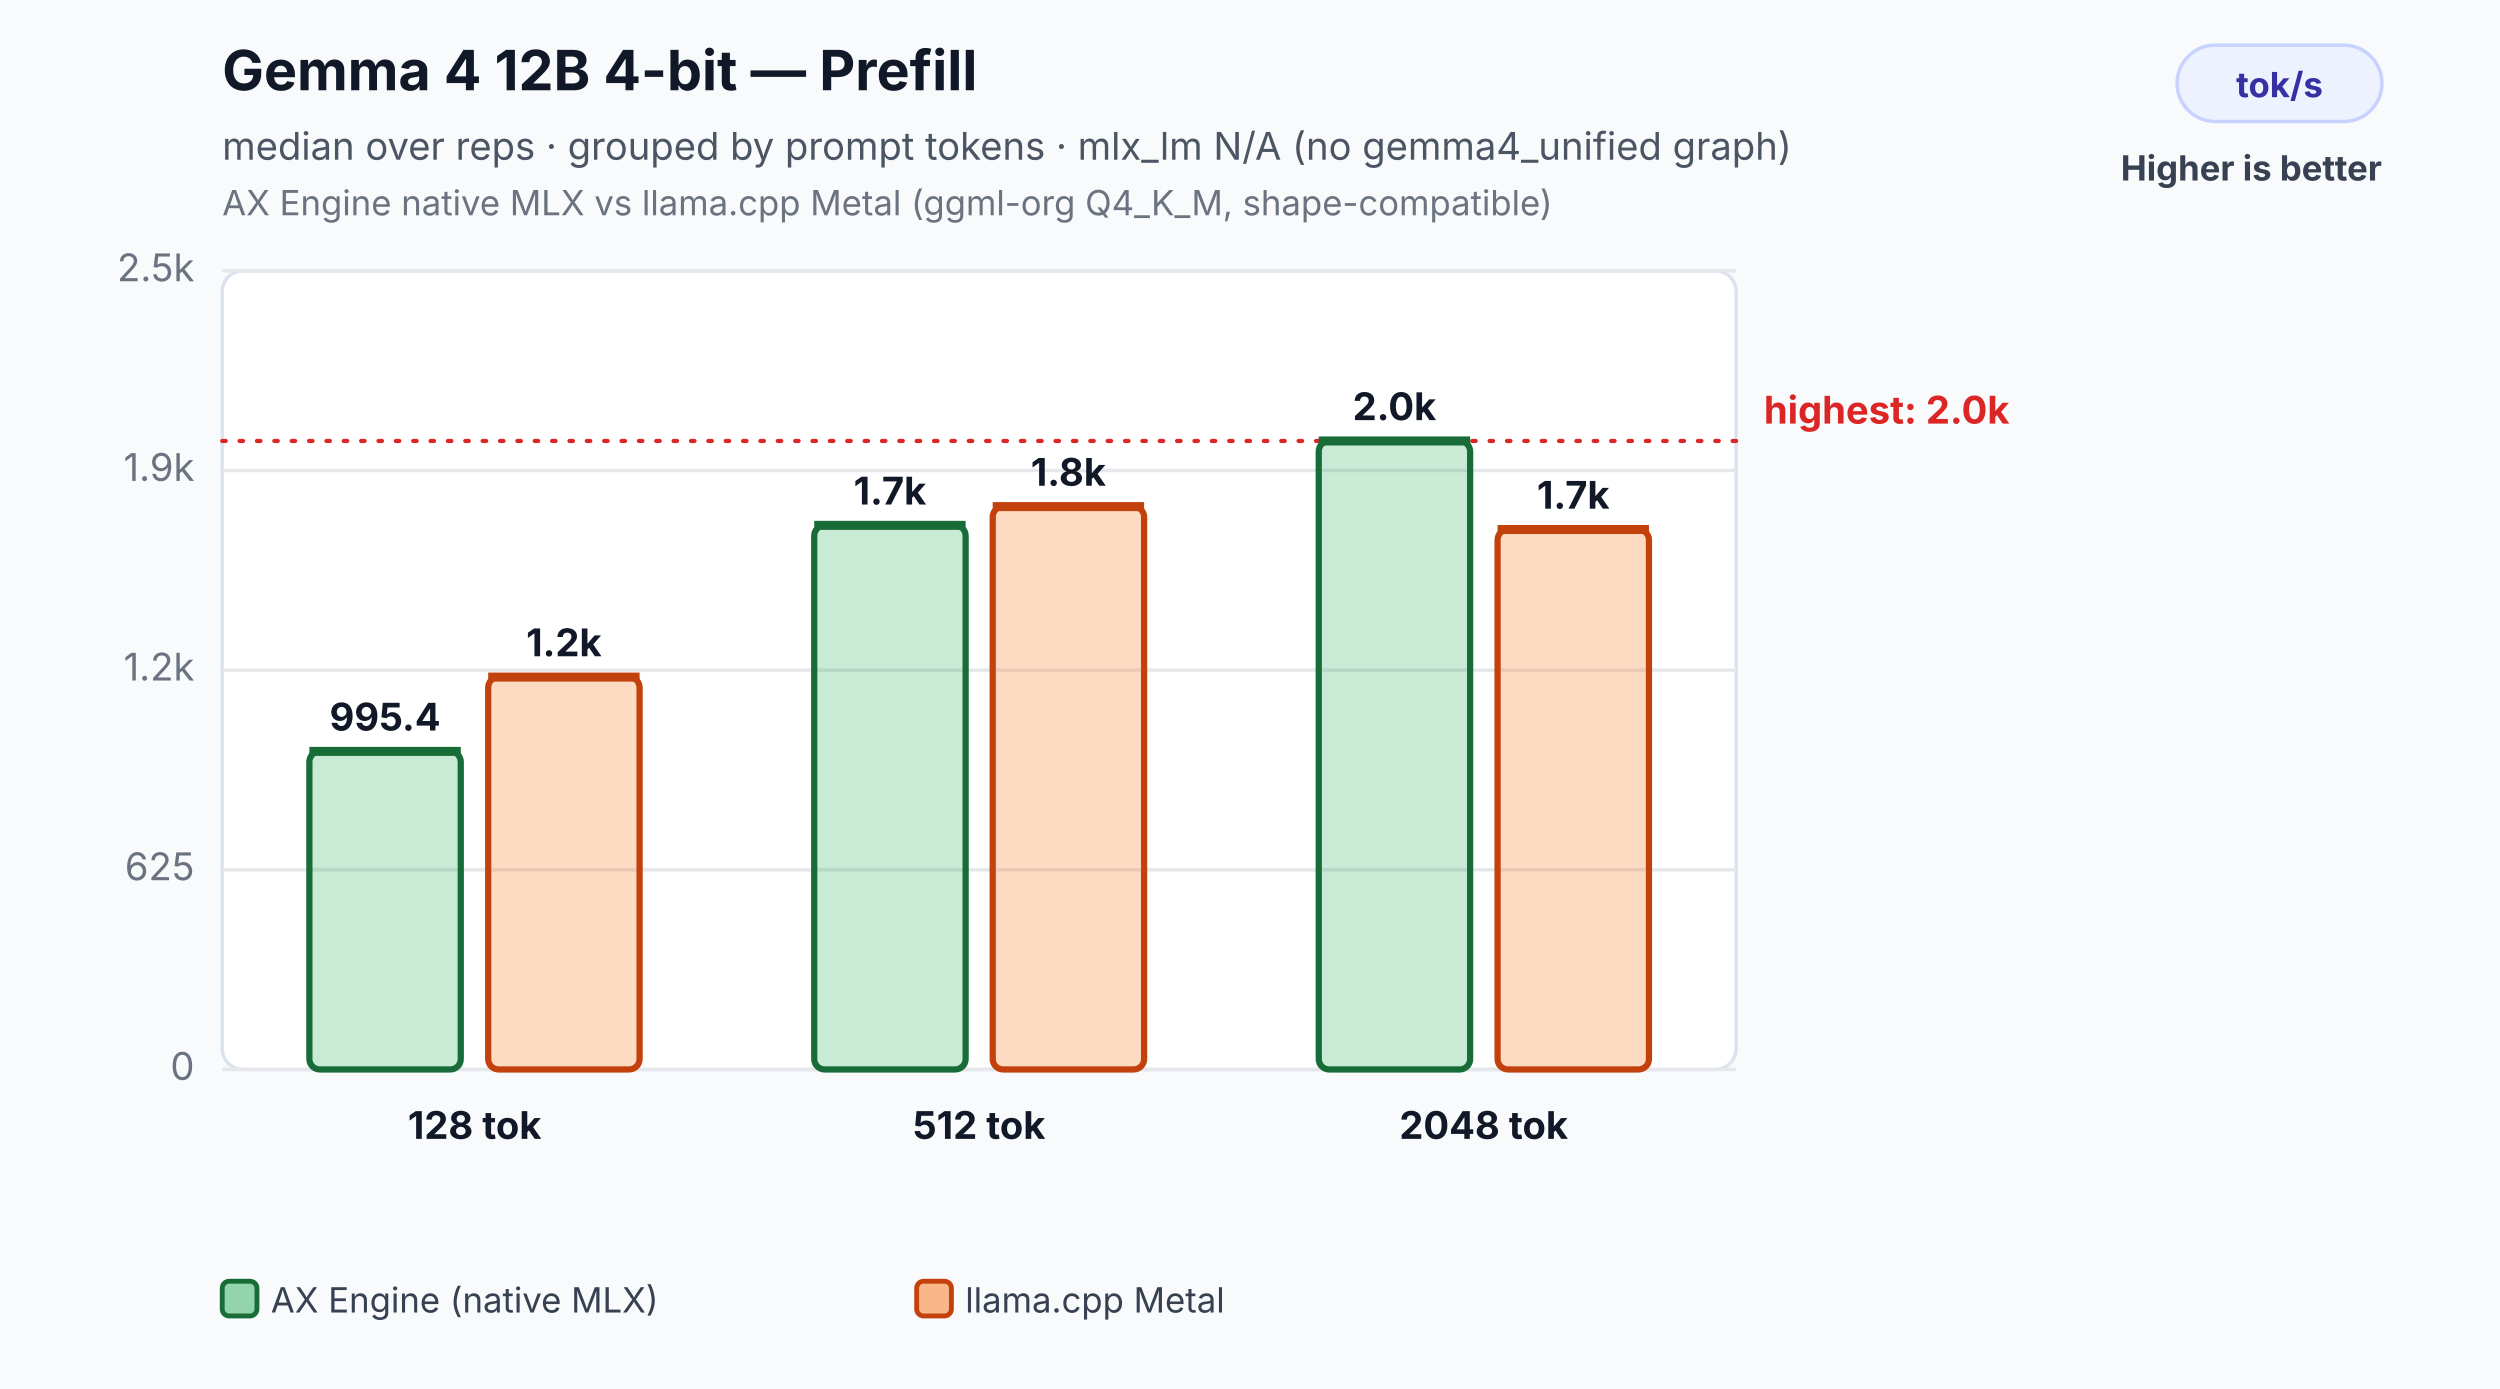
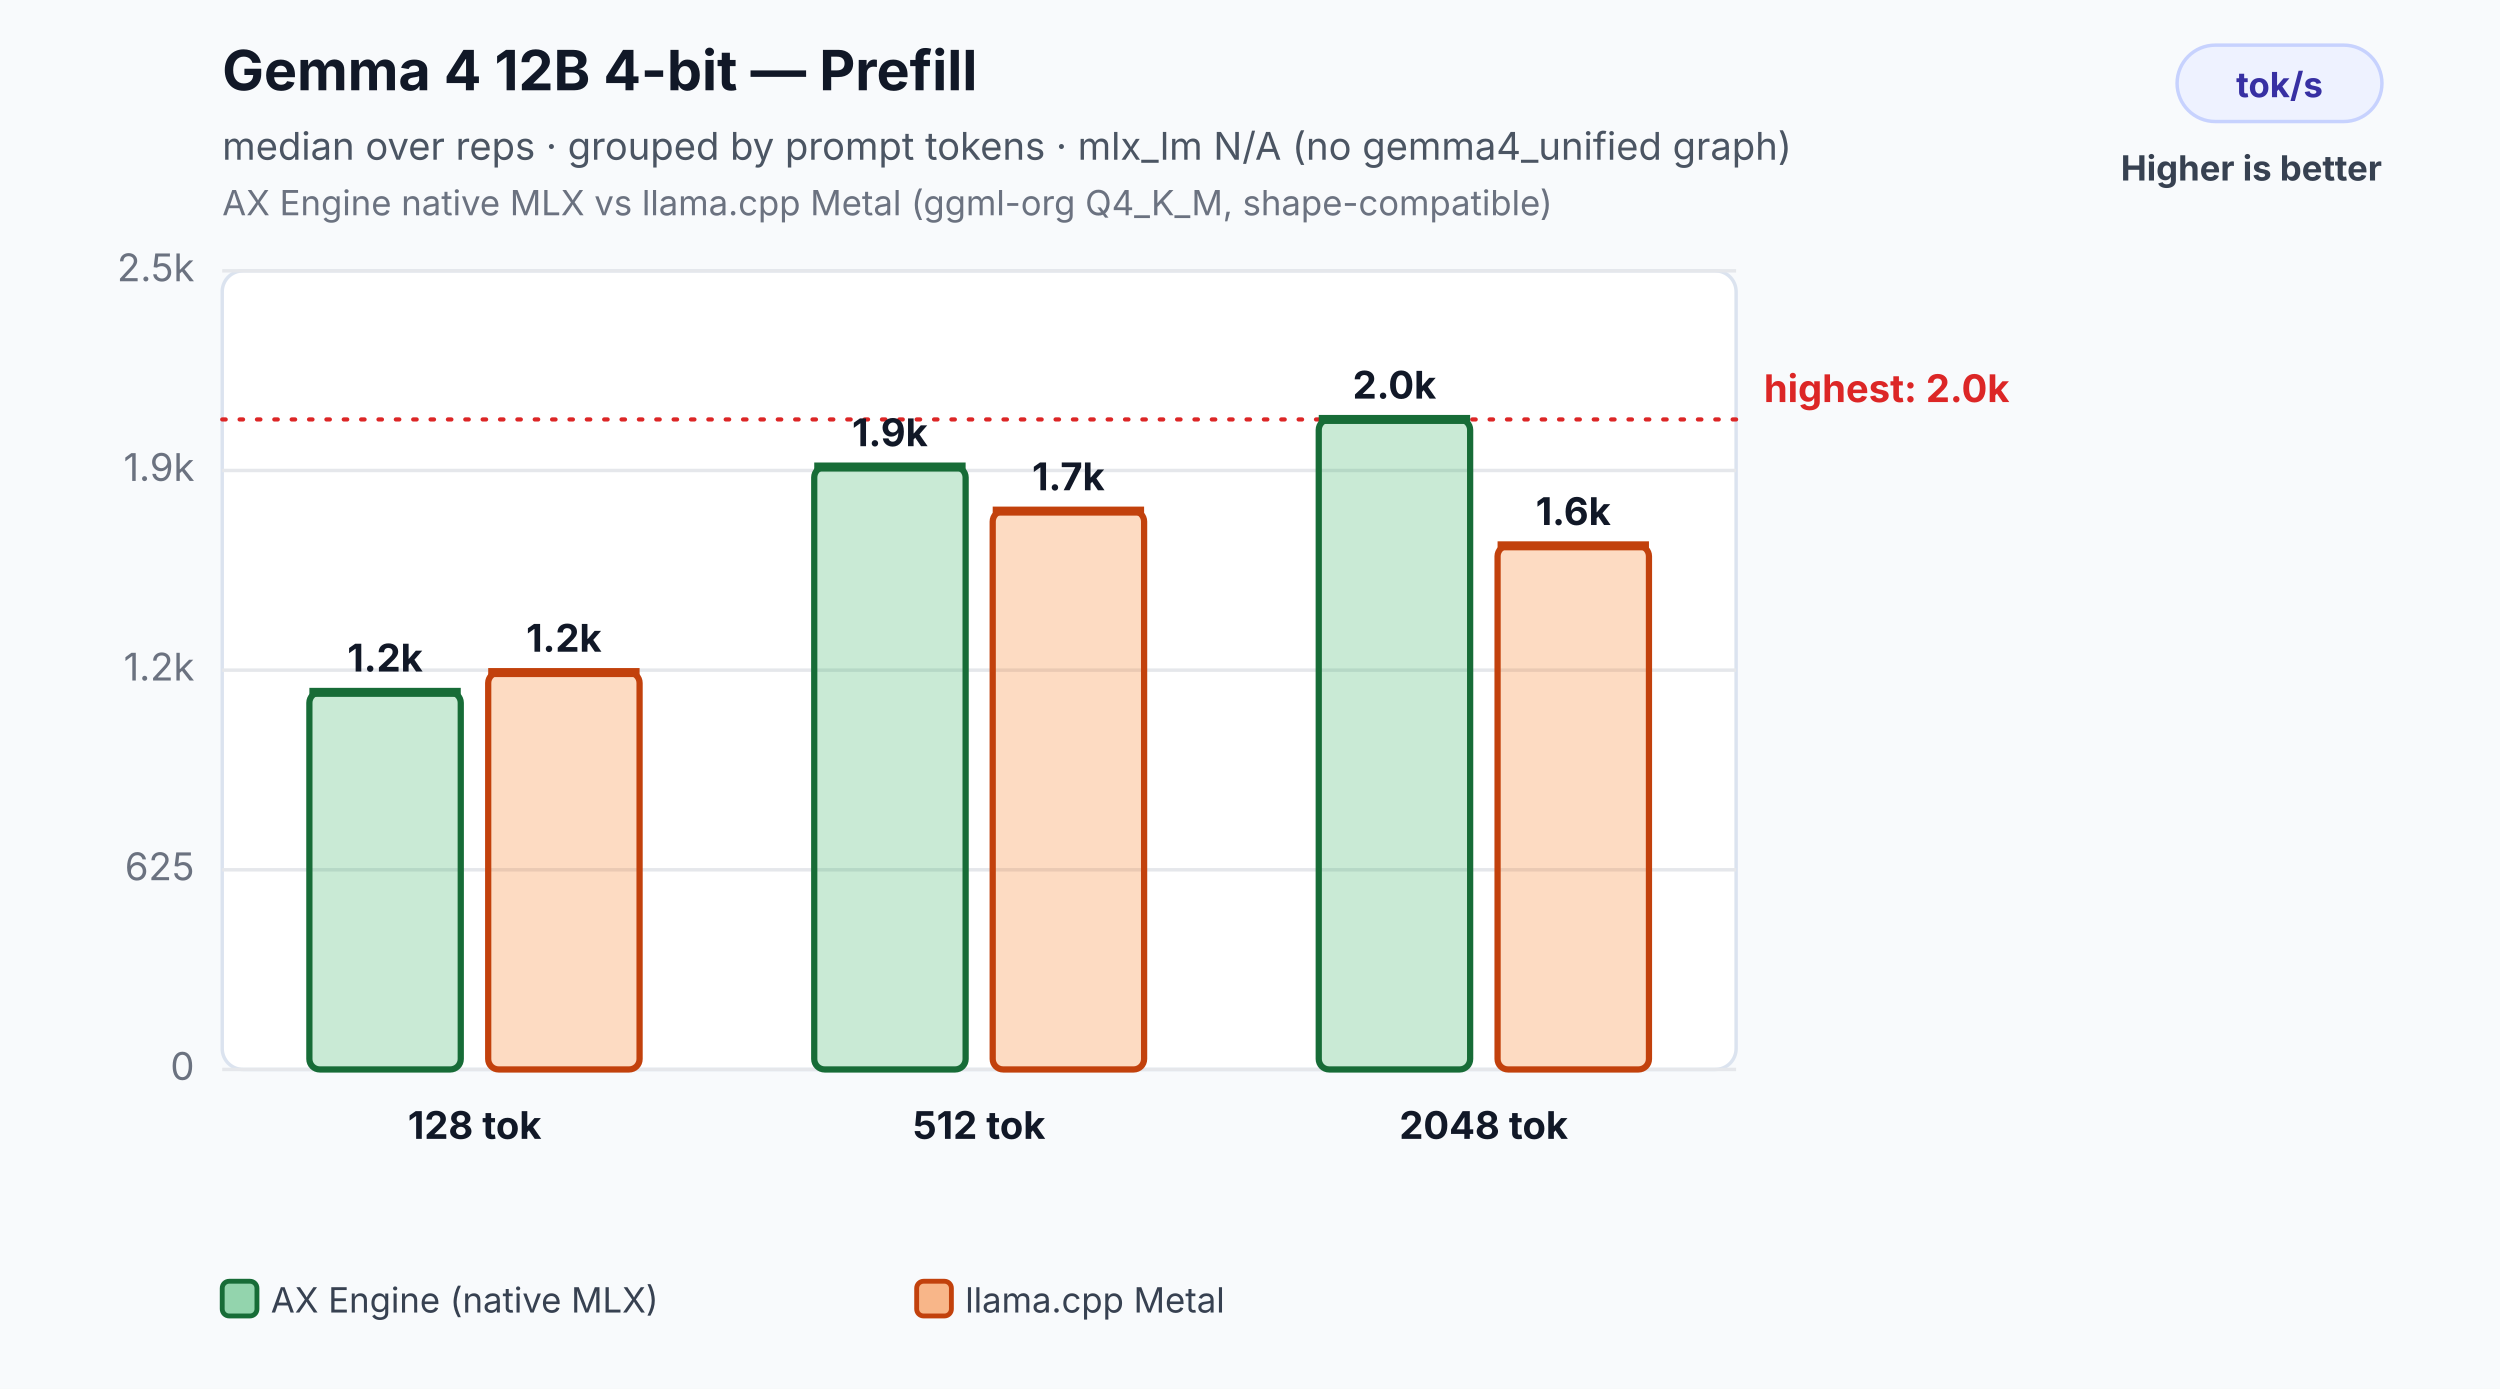
<svg xmlns="http://www.w3.org/2000/svg" width="720" height="400" viewBox="0 0 720 400" role="img" aria-labelledby="title desc">
  <rect width="100%" height="100%" fill="#f8fafc" />
  <text x="64" y="26" font-family="Inter,Segoe UI,Arial,sans-serif" font-size="16" font-weight="700" fill="#111827">Gemma 4 12B 4-bit — Prefill</text>
  <text x="64" y="46" font-family="Inter,Segoe UI,Arial,sans-serif" font-size="11" fill="#4b5563">median over reps · grouped by prompt tokens · mlx_lm N/A (no gemma4_unified graph)</text>
  <text x="64" y="62" font-family="Inter,Segoe UI,Arial,sans-serif" font-size="10" fill="#6b7280">AX Engine native MLX vs llama.cpp Metal (ggml-org Q4_K_M, shape-compatible)</text>
  <rect x="627" y="13" width="59" height="22" rx="11" fill="#eef2ff" stroke="#c7d2fe" />
  <text x="656.5" y="28" text-anchor="middle" font-family="Inter,Segoe UI,Arial,sans-serif" font-size="10" font-weight="700" fill="#3730a3">tok/s</text>
  <text x="686" y="52" text-anchor="end" font-family="Inter,Segoe UI,Arial,sans-serif" font-size="10" font-weight="700" fill="#374151">Higher is better</text>
  <rect x="64" y="78" width="436" height="230" rx="6" fill="#ffffff" stroke="#dbe3ef" />
  <line x1="64" y1="308.0" x2="500" y2="308.0" stroke="#e5e7eb" stroke-width="1" />
  <text x="56" y="311.0" text-anchor="end" font-family="Inter,Segoe UI,Arial,sans-serif" font-size="11" fill="#6b7280">0</text>
  <line x1="64" y1="250.5" x2="500" y2="250.5" stroke="#e5e7eb" stroke-width="1" />
  <text x="56" y="253.5" text-anchor="end" font-family="Inter,Segoe UI,Arial,sans-serif" font-size="11" fill="#6b7280">625</text>
  <line x1="64" y1="193.0" x2="500" y2="193.0" stroke="#e5e7eb" stroke-width="1" />
  <text x="56" y="196.0" text-anchor="end" font-family="Inter,Segoe UI,Arial,sans-serif" font-size="11" fill="#6b7280">1.2k</text>
  <line x1="64" y1="135.5" x2="500" y2="135.5" stroke="#e5e7eb" stroke-width="1" />
  <text x="56" y="138.5" text-anchor="end" font-family="Inter,Segoe UI,Arial,sans-serif" font-size="11" fill="#6b7280">1.9k</text>
  <line x1="64" y1="78.0" x2="500" y2="78.0" stroke="#e5e7eb" stroke-width="1" />
  <text x="56" y="81.0" text-anchor="end" font-family="Inter,Segoe UI,Arial,sans-serif" font-size="11" fill="#6b7280">2.5k</text>
-   <line x1="64" y1="127.0" x2="500" y2="127.0" stroke="#dc2626" stroke-width="1.2" stroke-dasharray="1 4" stroke-linecap="round" />
-   <text x="508" y="122.0" text-anchor="start" font-family="Inter,Segoe UI,Arial,sans-serif" font-size="11" font-weight="700" fill="#dc2626">highest: 2.0k</text>
-   <rect x="89.1" y="216.4" width="43.6" height="91.6" rx="3" fill="#2eaf5f" fill-opacity="0.26" stroke="#176c37" stroke-width="1.8" />
-   <line x1="89.1" y1="216.4" x2="132.7" y2="216.4" stroke="#176c37" stroke-width="2.6" />
-   <text x="110.9" y="210.4" text-anchor="middle" font-family="Inter,Segoe UI,Arial,sans-serif" font-size="11" font-weight="700" fill="#111827">995.4</text>
-   <rect x="140.6" y="195.0" width="43.6" height="113.0" rx="3" fill="#f97316" fill-opacity="0.26" stroke="#c2410c" stroke-width="1.8" />
-   <line x1="140.6" y1="195.0" x2="184.2" y2="195.0" stroke="#c2410c" stroke-width="2.6" />
-   <text x="162.4" y="189.0" text-anchor="middle" font-family="Inter,Segoe UI,Arial,sans-serif" font-size="11" font-weight="700" fill="#111827">1.2k</text>
+   <line x1="64" y1="120.8" x2="500" y2="120.8" stroke="#dc2626" stroke-width="1.2" stroke-dasharray="1 4" stroke-linecap="round" />
+   <text x="508" y="115.8" text-anchor="start" font-family="Inter,Segoe UI,Arial,sans-serif" font-size="11" font-weight="700" fill="#dc2626">highest: 2.0k</text>
+   <rect x="89.1" y="199.4" width="43.6" height="108.6" rx="3" fill="#2eaf5f" fill-opacity="0.26" stroke="#176c37" stroke-width="1.8" />
+   <line x1="89.1" y1="199.4" x2="132.7" y2="199.4" stroke="#176c37" stroke-width="2.6" />
+   <text x="110.9" y="193.4" text-anchor="middle" font-family="Inter,Segoe UI,Arial,sans-serif" font-size="11" font-weight="700" fill="#111827">1.2k</text>
+   <rect x="140.6" y="193.7" width="43.6" height="114.3" rx="3" fill="#f97316" fill-opacity="0.26" stroke="#c2410c" stroke-width="1.8" />
+   <line x1="140.6" y1="193.7" x2="184.2" y2="193.7" stroke="#c2410c" stroke-width="2.6" />
+   <text x="162.4" y="187.7" text-anchor="middle" font-family="Inter,Segoe UI,Arial,sans-serif" font-size="11" font-weight="700" fill="#111827">1.2k</text>
  <text x="136.7" y="328.0" text-anchor="middle" font-family="Inter,Segoe UI,Arial,sans-serif" font-size="11" font-weight="700" fill="#111827">128 tok</text>
-   <rect x="234.5" y="151.3" width="43.6" height="156.7" rx="3" fill="#2eaf5f" fill-opacity="0.26" stroke="#176c37" stroke-width="1.8" />
-   <line x1="234.5" y1="151.3" x2="278.1" y2="151.3" stroke="#176c37" stroke-width="2.6" />
-   <text x="256.3" y="145.3" text-anchor="middle" font-family="Inter,Segoe UI,Arial,sans-serif" font-size="11" font-weight="700" fill="#111827">1.7k</text>
-   <rect x="285.9" y="145.9" width="43.6" height="162.1" rx="3" fill="#f97316" fill-opacity="0.26" stroke="#c2410c" stroke-width="1.8" />
-   <line x1="285.9" y1="145.9" x2="329.5" y2="145.9" stroke="#c2410c" stroke-width="2.6" />
-   <text x="307.7" y="139.9" text-anchor="middle" font-family="Inter,Segoe UI,Arial,sans-serif" font-size="11" font-weight="700" fill="#111827">1.8k</text>
+   <rect x="234.5" y="134.5" width="43.6" height="173.5" rx="3" fill="#2eaf5f" fill-opacity="0.26" stroke="#176c37" stroke-width="1.8" />
+   <line x1="234.5" y1="134.5" x2="278.1" y2="134.5" stroke="#176c37" stroke-width="2.6" />
+   <text x="256.3" y="128.5" text-anchor="middle" font-family="Inter,Segoe UI,Arial,sans-serif" font-size="11" font-weight="700" fill="#111827">1.9k</text>
+   <rect x="285.9" y="147.2" width="43.6" height="160.8" rx="3" fill="#f97316" fill-opacity="0.26" stroke="#c2410c" stroke-width="1.8" />
+   <line x1="285.9" y1="147.2" x2="329.5" y2="147.2" stroke="#c2410c" stroke-width="2.6" />
+   <text x="307.7" y="141.2" text-anchor="middle" font-family="Inter,Segoe UI,Arial,sans-serif" font-size="11" font-weight="700" fill="#111827">1.7k</text>
  <text x="282.0" y="328.0" text-anchor="middle" font-family="Inter,Segoe UI,Arial,sans-serif" font-size="11" font-weight="700" fill="#111827">512 tok</text>
-   <rect x="379.8" y="127.0" width="43.6" height="181.0" rx="3" fill="#2eaf5f" fill-opacity="0.26" stroke="#176c37" stroke-width="1.8" />
-   <line x1="379.8" y1="127.0" x2="423.4" y2="127.0" stroke="#176c37" stroke-width="2.6" />
-   <text x="401.6" y="121.0" text-anchor="middle" font-family="Inter,Segoe UI,Arial,sans-serif" font-size="11" font-weight="700" fill="#111827">2.0k</text>
-   <rect x="431.3" y="152.5" width="43.6" height="155.5" rx="3" fill="#f97316" fill-opacity="0.26" stroke="#c2410c" stroke-width="1.8" />
-   <line x1="431.3" y1="152.5" x2="474.9" y2="152.5" stroke="#c2410c" stroke-width="2.6" />
-   <text x="453.1" y="146.5" text-anchor="middle" font-family="Inter,Segoe UI,Arial,sans-serif" font-size="11" font-weight="700" fill="#111827">1.7k</text>
+   <rect x="379.8" y="120.8" width="43.6" height="187.2" rx="3" fill="#2eaf5f" fill-opacity="0.26" stroke="#176c37" stroke-width="1.8" />
+   <line x1="379.8" y1="120.8" x2="423.4" y2="120.8" stroke="#176c37" stroke-width="2.6" />
+   <text x="401.6" y="114.8" text-anchor="middle" font-family="Inter,Segoe UI,Arial,sans-serif" font-size="11" font-weight="700" fill="#111827">2.0k</text>
+   <rect x="431.3" y="157.2" width="43.6" height="150.8" rx="3" fill="#f97316" fill-opacity="0.26" stroke="#c2410c" stroke-width="1.8" />
+   <line x1="431.3" y1="157.2" x2="474.9" y2="157.2" stroke="#c2410c" stroke-width="2.6" />
+   <text x="453.1" y="151.2" text-anchor="middle" font-family="Inter,Segoe UI,Arial,sans-serif" font-size="11" font-weight="700" fill="#111827">1.6k</text>
  <text x="427.3" y="328.0" text-anchor="middle" font-family="Inter,Segoe UI,Arial,sans-serif" font-size="11" font-weight="700" fill="#111827">2048 tok</text>
  <rect x="64.0" y="369" width="10" height="10" rx="2" fill="#2eaf5f" fill-opacity="0.5" stroke="#176c37" stroke-width="1.4" />
  <text x="78.0" y="378" font-family="Inter,Segoe UI,Arial,sans-serif" font-size="10" fill="#374151">AX Engine (native MLX)</text>
  <rect x="264.0" y="369" width="10" height="10" rx="2" fill="#f97316" fill-opacity="0.5" stroke="#c2410c" stroke-width="1.4" />
  <text x="278.0" y="378" font-family="Inter,Segoe UI,Arial,sans-serif" font-size="10" fill="#374151">llama.cpp Metal</text>
</svg>
